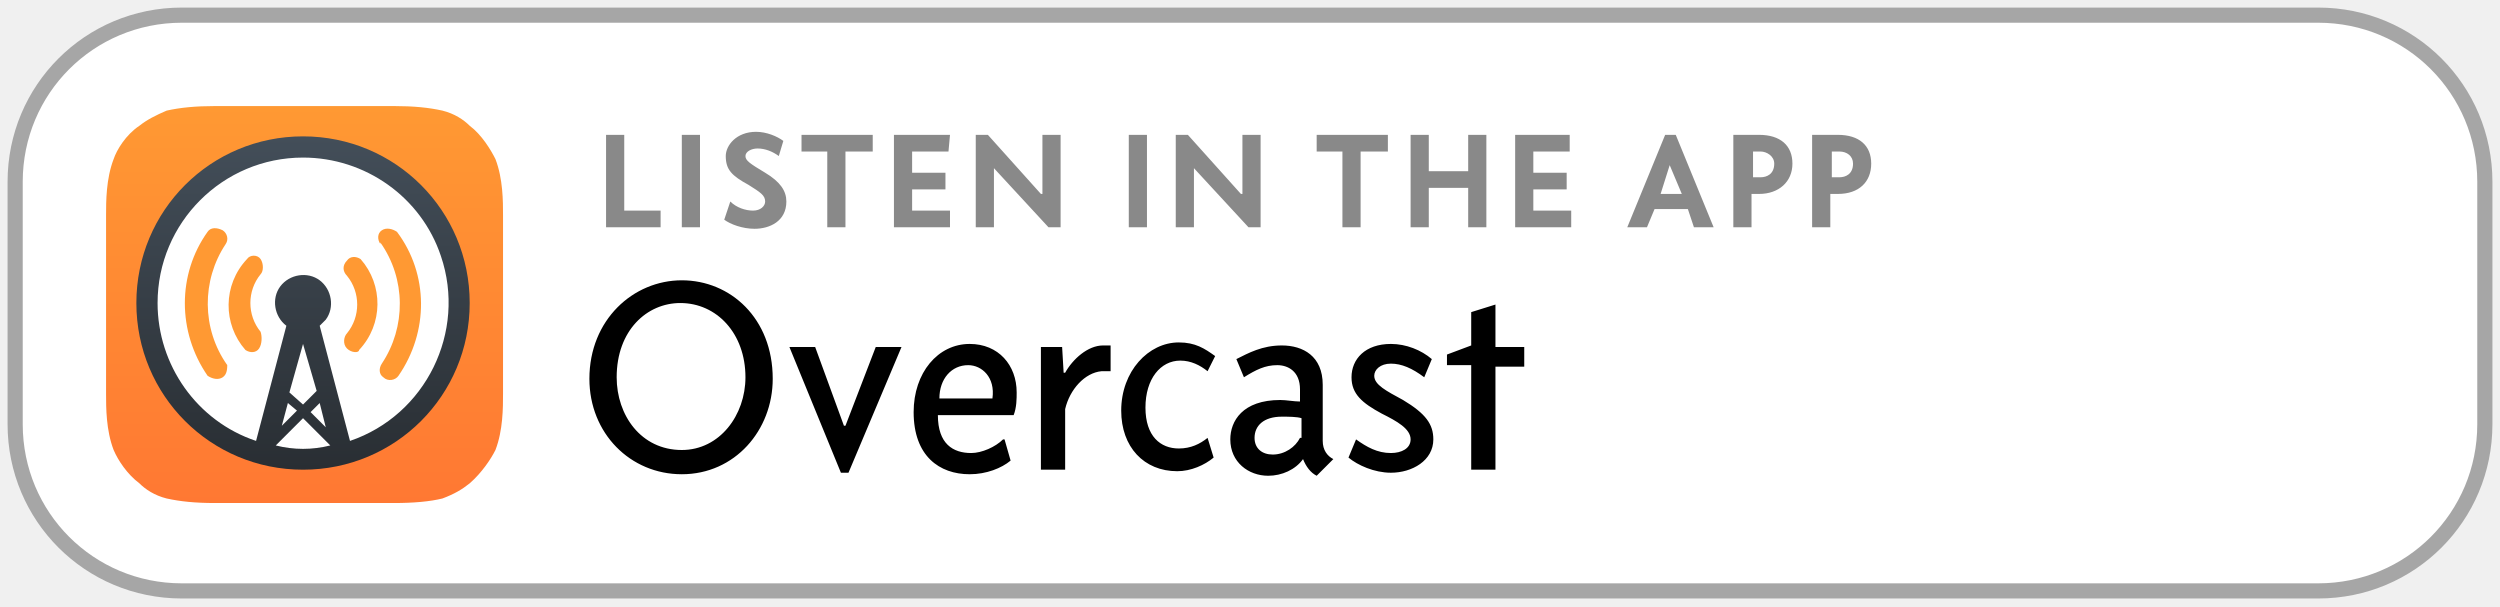
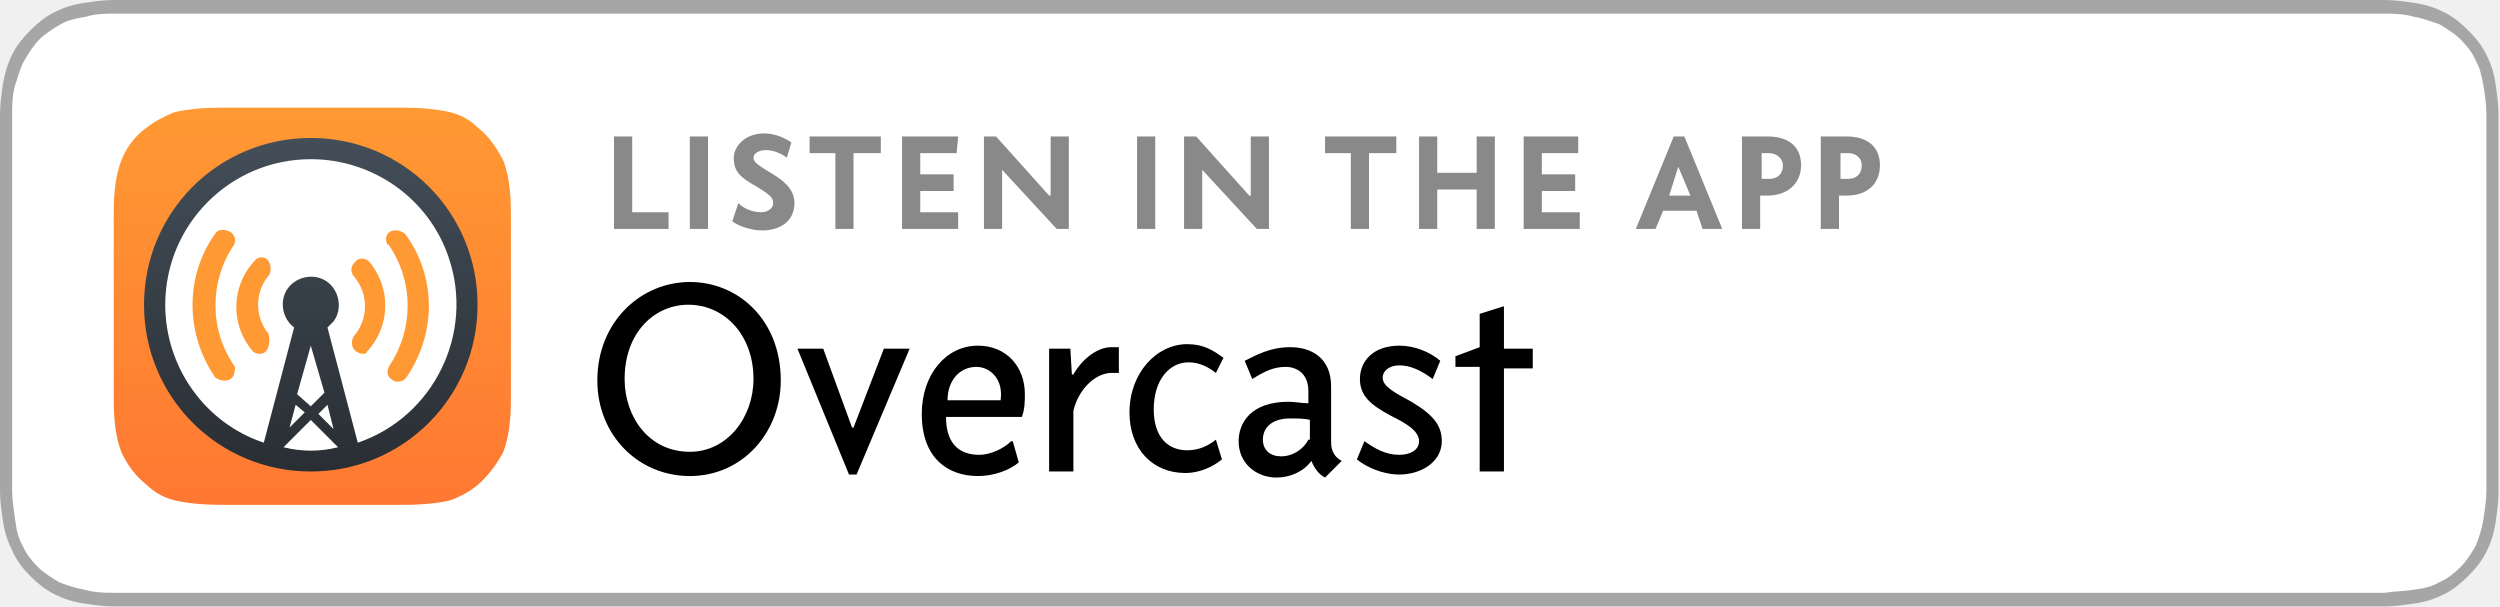
- <svg xmlns="http://www.w3.org/2000/svg" version="1.1" id="Layer_1" x="0px" y="0px" viewBox="0 0 165 40" style="enable-background:new 0 0 165 40;" xml:space="preserve">
-   <style type="text/css">
- 	.st0{fill:#FFFFFF;stroke:#A6A6A6;stroke-miterlimit:10;}
- 	.st1{fill-rule:evenodd;clip-rule:evenodd;fill:url(#SVGID_1_);}
- 	.st2{fill:#FFFFFF;}
- 	.st3{fill-rule:evenodd;clip-rule:evenodd;fill:url(#SVGID_2_);}
- 	.st4{fill-rule:evenodd;clip-rule:evenodd;fill:#FF9933;}
- 	.st5{fill:#898989;}
- </style>
-   <path class="st0" d="M12,1h141c6.1,0,11,4.9,11,11v16c0,6.1-4.9,11-11,11H12C5.9,39,1,34.1,1,28V12C1,5.9,5.9,1,12,1z" />
-   <linearGradient id="SVGID_1_" gradientUnits="userSpaceOnUse" x1="20.1" y1="809" x2="20.1" y2="835.16" gradientTransform="matrix(1 0 0 1 0 -802)">
-     <stop offset="0" style="stop-color:#FF9933" />
-     <stop offset="1" style="stop-color:#FF7833" />
+ <svg xmlns="http://www.w3.org/2000/svg" viewBox="0 0 164.9 40">
+   <path fill="#A6A6A6" d="M155.3 0H7.5c-.7 0-1.3.1-2 .2S4.2.5 3.6.8 2.5 1.5 2 2 1.1 3 .8 3.6.3 4.9.2 5.5c-.1.7-.2 1.4-.2 2v24.9c0 .7.1 1.3.2 2s.3 1.3.6 1.9c.3.7.7 1.2 1.2 1.7s1 .9 1.6 1.2 1.2.5 1.9.6 1.3.2 2 .2h149.8c.7 0 1.3-.1 2-.2s1.3-.3 1.9-.6c.6-.3 1.1-.7 1.6-1.2s.9-1 1.2-1.6.5-1.2.6-1.9.2-1.3.2-2v-.9V9.5 8.4v-.9c0-.7-.1-1.3-.2-2s-.3-1.3-.6-1.9-.7-1.1-1.2-1.6-1-.9-1.6-1.2-1.2-.5-1.9-.6-1.3-.2-2-.2h-2z" />
+   <path fill="#FFF" d="M8.4 39.1h-.9c-.6 0-1.2 0-1.9-.2-.6-.1-1.2-.3-1.7-.5-.5-.3-1-.6-1.4-1s-.8-.9-1-1.4c-.3-.5-.4-1-.5-1.7s-.2-1.4-.2-1.9v-24-.9c0-.5 0-1.2.2-1.9.2-.5.3-1.1.6-1.6s.6-1 1-1.4.9-.7 1.4-1 1.1-.4 1.7-.5C6.3.9 7 .9 7.5.9h149.8c.5 0 1.2 0 1.9.2.6.1 1.1.3 1.7.5.5.3 1 .6 1.4 1s.8.9 1 1.4c.3.5.4 1.1.5 1.6.1.6.2 1.3.2 1.9v24.9c0 .6-.1 1.2-.2 1.9-.1.6-.3 1.2-.5 1.7-.3.5-.6 1-1 1.4s-.9.8-1.4 1c-.5.3-1 .4-1.7.5-.6.1-1.3.1-1.9.2H8.4z" />
+   <linearGradient id="a" x1="20.57" x2="20.57" y1="-769.21" y2="-795.37" gradientTransform="matrix(1 0 0 -1 0 -762.1102)" gradientUnits="userSpaceOnUse">
+     <stop offset="0" stop-color="#f93" />
+     <stop offset="1" stop-color="#ff7833" />
  </linearGradient>
-   <path class="st1" d="M32.7,29.7c-0.3,0.6-0.9,1.5-1.7,2.2c-0.5,0.4-1,0.7-1.8,1c-0.8,0.2-1.9,0.3-3.2,0.3H14.2  c-1.3,0-2.3-0.1-3.2-0.3c-0.8-0.2-1.4-0.6-1.8-1c-0.8-0.6-1.4-1.5-1.7-2.2C7,28.4,7,26.9,7,26V14.2c0-0.9,0-2.4,0.5-3.7  c0.2-0.6,0.8-1.6,1.7-2.2c0.5-0.4,1.1-0.7,1.8-1C11.9,7.1,12.9,7,14.2,7H26c1.3,0,2.3,0.1,3.2,0.3c0.8,0.2,1.4,0.6,1.8,1  c0.8,0.6,1.4,1.6,1.7,2.2c0.5,1.3,0.5,2.8,0.5,3.7V26C33.2,26.9,33.2,28.4,32.7,29.7z" />
-   <circle class="st2" cx="20" cy="20" r="10" />
-   <linearGradient id="SVGID_2_" gradientUnits="userSpaceOnUse" x1="20" y1="833" x2="20" y2="811" gradientTransform="matrix(1 0 0 1 0 -802)">
-     <stop offset="0" style="stop-color:#292E33" />
-     <stop offset="1" style="stop-color:#434E59" />
+   <path fill="url(#a)" fill-rule="evenodd" d="M33.2 29.8c-.3.6-.9 1.5-1.7 2.2-.5.4-1 .7-1.8 1-.8.2-1.9.3-3.2.3H14.7c-1.3 0-2.3-.1-3.2-.3-.8-.2-1.4-.6-1.8-1-.8-.6-1.4-1.5-1.7-2.2-.5-1.3-.5-2.8-.5-3.7V14.3c0-.9 0-2.4.5-3.7.2-.6.8-1.6 1.7-2.2.5-.4 1.1-.7 1.8-1 .9-.2 1.9-.3 3.2-.3h11.8c1.3 0 2.3.1 3.2.3.8.2 1.4.6 1.8 1 .8.6 1.4 1.6 1.7 2.2.5 1.3.5 2.8.5 3.7v11.8c0 .9 0 2.4-.5 3.7z" clip-rule="evenodd" />
+   <circle cx="20.5" cy="20.1" r="10" fill="#FFF" />
+   <linearGradient id="b" x1="20.471" x2="20.471" y1="-793.21" y2="-771.21" gradientTransform="matrix(1 0 0 -1 0 -762.1102)" gradientUnits="userSpaceOnUse">
+     <stop offset="0" stop-color="#292e33" />
+     <stop offset="1" stop-color="#434e59" />
  </linearGradient>
-   <path class="st3" d="M20,31c-6.1,0-11-4.9-11-11S13.9,9,20,9s11,4.9,11,11S26.1,31,20,31z M20,26.7l0.9-0.9L20,22.7l-0.9,3.2  L20,26.7z M19,26.6l-0.4,1.5l1-1L19,26.6z M21.1,26.6l-0.6,0.6l1,1L21.1,26.6z M21.8,29.4L20,27.6l-1.8,1.8l0,0  C19.4,29.7,20.6,29.7,21.8,29.4L21.8,29.4z M20,10.4L20,10.4c-5.3,0-9.6,4.3-9.6,9.6c0,4.1,2.6,7.8,6.5,9.1l2-7.6  c-0.8-0.6-1-1.8-0.4-2.6s1.8-1,2.6-0.4s1,1.8,0.4,2.6c-0.1,0.1-0.2,0.2-0.4,0.4l2,7.6l0,0c5-1.7,7.7-7.2,6-12.2  C27.8,13,24.1,10.4,20,10.4L20,10.4z" />
-   <path class="st4" d="M26.3,24.8L26.3,24.8c-0.2,0.3-0.7,0.4-1,0.1l0,0C25,24.7,25,24.3,25.2,24l0,0l0,0c1.6-2.4,1.6-5.6-0.1-8v0.1  c-0.2-0.3-0.2-0.7,0.1-0.9l0,0l0,0c0.3-0.2,0.7-0.1,1,0.1C28.3,18.1,28.3,21.9,26.3,24.8z M22.9,23L22.9,23c-0.3-0.3-0.2-0.8,0-1  c0.9-1.1,0.9-2.7,0-3.8c-0.3-0.3-0.3-0.7,0-1l0,0c0.2-0.3,0.6-0.3,0.9-0.1l0,0l0,0c1.5,1.7,1.5,4.3-0.1,6l0,0  C23.7,23.3,23.2,23.3,22.9,23C23,23,23,23,22.9,23z M17.1,23c-0.2,0.3-0.6,0.3-0.9,0.1l0,0l0,0c-1.5-1.7-1.5-4.3,0.1-6l0,0  c0.2-0.3,0.7-0.3,0.9,0l0,0l0,0c0.2,0.3,0.2,0.8,0,1c-0.9,1.1-0.9,2.7,0,3.8C17.3,22.2,17.3,22.7,17.1,23L17.1,23z M14.7,24.9  c-0.3,0.2-0.7,0.1-1-0.1c-2-2.9-2-6.7,0-9.5l0,0c0.2-0.3,0.6-0.3,1-0.1l0,0c0.3,0.2,0.4,0.6,0.2,0.9l0,0l0,0c-1.6,2.4-1.6,5.6,0.1,8  V24C15,24.3,15,24.7,14.7,24.9L14.7,24.9L14.7,24.9z" />
-   <path d="M51,25c0-4-2.8-6.5-6-6.5s-6.1,2.6-6.1,6.5c0,3.6,2.7,6.3,6.1,6.3C48.5,31.3,51,28.4,51,25z M49.2,24.9  c0,2.5-1.7,4.8-4.2,4.8c-2.7,0-4.3-2.3-4.3-4.8c0-3.1,2-4.9,4.2-4.9C47.3,20,49.2,22,49.2,24.9z M53.8,22.9h-1.7l3.4,8.3H56l3.5-8.3  h-1.7l-2,5.2h-0.1L53.8,22.9z M66.9,27.4c0.2-0.5,0.2-1.1,0.2-1.5c0-1.8-1.2-3.2-3.1-3.2c-2.1,0-3.7,1.9-3.7,4.5  c0,2.9,1.7,4.1,3.7,4.1c1.1,0,2.1-0.4,2.7-0.9L66.3,29h-0.1c-0.5,0.5-1.4,0.9-2.1,0.9c-1.2,0-2.2-0.6-2.2-2.5H66.9z M62,26.3  c0-1.3,0.8-2.2,1.9-2.2c0.9,0,1.8,0.8,1.6,2.2H62z M72.8,22.8c-1,0-2,0.9-2.5,1.8h-0.1l-0.1-1.7h-1.4V31h1.6v-4  c0.3-1.3,1.3-2.4,2.4-2.5h0.6v-1.7H72.8z M80.2,23.5c-0.7-0.5-1.3-0.9-2.4-0.9c-2,0-3.8,1.9-3.8,4.5c0,2.4,1.5,4,3.7,4  c0.9,0,1.8-0.4,2.4-0.9l-0.4-1.3c-0.5,0.4-1.1,0.7-1.9,0.7c-1.2,0-2.2-0.8-2.2-2.7s1-3.1,2.3-3.1c0.7,0,1.3,0.3,1.8,0.7L80.2,23.5z   M88,30.3c-0.4-0.2-0.7-0.6-0.7-1.2v-3.7c0-1.9-1.3-2.6-2.7-2.6c-1.3,0-2.2,0.5-3,0.9l0.5,1.2c0.8-0.5,1.4-0.8,2.2-0.8  c0.7,0,1.5,0.4,1.5,1.6v0.8c-0.4,0-0.9-0.1-1.3-0.1c-2.5,0-3.3,1.4-3.3,2.6c0,1.5,1.2,2.4,2.5,2.4c0.9,0,1.8-0.4,2.3-1.1l0,0  c0.2,0.5,0.5,0.9,0.9,1.1L88,30.3L88,30.3z M85.8,28.9c-0.3,0.6-1,1.1-1.8,1.1c-0.7,0-1.2-0.4-1.2-1.1c0-0.8,0.6-1.4,1.8-1.4  c0.4,0,1,0,1.3,0.1v1.3H85.8z M94.5,23.7c-0.7-0.6-1.7-1-2.7-1c-1.7,0-2.6,1-2.6,2.2c0,1.1,0.7,1.7,2,2.4c1,0.5,1.9,1,1.9,1.7  c0,0.6-0.6,0.9-1.3,0.9c-0.9,0-1.6-0.4-2.3-0.9L89,30.2c0.6,0.5,1.7,1,2.8,1c1.4,0,2.8-0.8,2.8-2.2c0-1-0.5-1.7-2-2.6  c-1.1-0.6-1.9-1-1.9-1.6c0-0.4,0.4-0.8,1.1-0.8s1.4,0.3,2.2,0.9L94.5,23.7z M97.1,20.6v2.2l-1.6,0.6v0.7h1.6V31h1.6v-6.8h1.9v-1.3  h-1.9v-2.8L97.1,20.6z" />
-   <path class="st5" d="M41.2,8.9H40V15h3.6v-1.1h-2.4L41.2,8.9z M46.2,8.9H45V15h1.2V8.9z M47.8,14.5c0.4,0.3,1.2,0.6,2,0.6  c1,0,2.1-0.5,2.1-1.8c0-0.7-0.4-1.3-1.4-1.9c-1-0.6-1.3-0.8-1.3-1.1s0.4-0.5,0.8-0.5c0.5,0,1,0.2,1.4,0.5l0.3-1  c-0.4-0.3-1.1-0.6-1.8-0.6c-1.3,0-2,0.9-2,1.6c0,0.9,0.4,1.3,1.5,1.9c0.8,0.5,1.1,0.7,1.1,1.1c0,0.3-0.3,0.6-0.8,0.6  s-1.1-0.2-1.5-0.6L47.8,14.5z M57.6,10V8.9h-4.7V10h1.7v5h1.2v-5H57.6z M62.7,8.9H59V15h3.7v-1.1h-2.5v-1.4h2.2v-1.1h-2.2V10h2.4  L62.7,8.9z M65.2,8.9h-0.8V15h1.2v-3.9l0,0l3.6,3.9H70V8.9h-1.2v3.9h-0.1L65.2,8.9z M75.7,8.9h-1.2V15h1.2V8.9z M78.4,8.9h-0.8V15  h1.2v-3.9l0,0l3.6,3.9h0.8V8.9H82v3.9h-0.1L78.4,8.9z M91.6,10V8.9h-4.7V10h1.7v5h1.2v-5H91.6z M98.1,8.9h-1.2v2.4h-2.6V8.9h-1.2V15  h1.2v-2.6h2.6V15h1.2V8.9z M103.6,8.9H100V15h3.7v-1.1h-2.5v-1.4h2.2v-1.1h-2.2V10h2.4V8.9z M111.8,15h1.3l-2.5-6.1h-0.7l-2.5,6.1  h1.3l0.5-1.2h2.2L111.8,15z M110.2,10.9L110.2,10.9l0.8,1.9h-1.4L110.2,10.9z M118.3,10.8c0-1.2-0.8-1.9-2.2-1.9h-1.7V15h1.2v-2.2  h0.5C117.4,12.8,118.3,12,118.3,10.8z M117.1,10.8c0,0.7-0.5,0.9-0.9,0.9h-0.5V10h0.5C116.6,10,117.1,10.3,117.1,10.8z M123.5,10.8  c0-1.2-0.8-1.9-2.2-1.9h-1.7V15h1.2v-2.2h0.5C122.7,12.8,123.5,12,123.5,10.8z M122.3,10.8c0,0.7-0.5,0.9-0.9,0.9h-0.5V10h0.5  C121.9,10,122.3,10.3,122.3,10.8z" />
+   <path fill="url(#b)" fill-rule="evenodd" d="M20.5 31.1c-6.1 0-11-4.9-11-11s4.9-11 11-11 11 4.9 11 11-4.9 11-11 11zm0-4.3l.9-.9-.9-3.1-.9 3.2.9.8zm-1-.1l-.4 1.5 1-1-.6-.5zm2.1 0l-.6.6 1 1-.4-1.6zm.7 2.8l-1.8-1.8-1.8 1.8c1.2.3 2.4.3 3.6 0zm-1.8-19c-5.3 0-9.6 4.3-9.6 9.6 0 4.1 2.6 7.8 6.5 9.1l2-7.6c-.8-.6-1-1.8-.4-2.6s1.8-1 2.6-.4 1 1.8.4 2.6l-.4.4 2 7.6c5-1.7 7.7-7.2 6-12.2-1.3-3.9-5-6.5-9.1-6.5z" clip-rule="evenodd" />
+   <path fill="#F93" fill-rule="evenodd" d="M26.8 24.9c-.2.3-.7.4-1 .1-.3-.2-.3-.6-.1-.9 1.6-2.4 1.6-5.6-.1-8v.1c-.2-.3-.2-.7.1-.9.3-.2.7-.1 1 .1 2.1 2.8 2.1 6.6.1 9.5zm-3.4-1.8c-.3-.3-.2-.8 0-1 .9-1.1.9-2.7 0-3.8-.3-.3-.3-.7 0-1 .2-.3.6-.3.9-.1 1.5 1.7 1.5 4.3-.1 6 0 .2-.5.2-.8-.1.1 0 .1 0 0 0zm-5.8 0c-.2.3-.6.3-.9.1-1.5-1.7-1.5-4.3.1-6 .2-.3.7-.3.9 0 .2.3.2.8 0 1-.9 1.1-.9 2.7 0 3.8.1.3.1.8-.1 1.1zM15.2 25c-.3.2-.7.1-1-.1-2-2.9-2-6.7 0-9.5.2-.3.6-.3 1-.1.3.2.4.6.2.9-1.6 2.4-1.6 5.6.1 8v-.1c0 .3 0 .7-.3.9z" clip-rule="evenodd" />
+   <path d="M51.5 25.1c0-4-2.8-6.5-6-6.5s-6.1 2.6-6.1 6.5c0 3.6 2.7 6.3 6.1 6.3 3.5 0 6-2.9 6-6.3zm-1.8-.1c0 2.5-1.7 4.8-4.2 4.8-2.7 0-4.3-2.3-4.3-4.8 0-3.1 2-4.9 4.2-4.9 2.4 0 4.3 2 4.3 4.9zm4.6-2h-1.7l3.4 8.3h.5L60 23h-1.7l-2 5.2h-.1L54.3 23zm13.1 4.5c.2-.5.2-1.1.2-1.5 0-1.8-1.2-3.2-3.1-3.2-2.1 0-3.7 1.9-3.7 4.5 0 2.9 1.7 4.1 3.7 4.1 1.1 0 2.1-.4 2.7-.9l-.4-1.4h-.1c-.5.5-1.4.9-2.1.9-1.2 0-2.2-.6-2.2-2.5h5zm-4.9-1.1c0-1.3.8-2.2 1.9-2.2.9 0 1.8.8 1.6 2.2h-3.5zm10.8-3.5c-1 0-2 .9-2.5 1.8h-.1l-.1-1.7h-1.4v8.1h1.6v-4c.3-1.3 1.3-2.4 2.4-2.5h.6v-1.7h-.5zm7.4.7c-.7-.5-1.3-.9-2.4-.9-2 0-3.8 1.9-3.8 4.5 0 2.4 1.5 4 3.7 4 .9 0 1.8-.4 2.4-.9l-.4-1.3c-.5.4-1.1.7-1.9.7-1.2 0-2.2-.8-2.2-2.7s1-3.1 2.3-3.1c.7 0 1.3.3 1.8.7l.5-1zm7.8 6.8c-.4-.2-.7-.6-.7-1.2v-3.7c0-1.9-1.3-2.6-2.7-2.6-1.3 0-2.2.5-3 .9l.5 1.2c.8-.5 1.4-.8 2.2-.8.7 0 1.5.4 1.5 1.6v.8c-.4 0-.9-.1-1.3-.1-2.5 0-3.3 1.4-3.3 2.6 0 1.5 1.2 2.4 2.5 2.4.9 0 1.8-.4 2.3-1.1.2.5.5.9.9 1.1l1.1-1.1zM86.3 29c-.3.6-1 1.1-1.8 1.1-.7 0-1.2-.4-1.2-1.1 0-.8.6-1.4 1.8-1.4.4 0 1 0 1.3.1V29h-.1zm8.7-5.2c-.7-.6-1.7-1-2.7-1-1.7 0-2.6 1-2.6 2.2 0 1.1.7 1.7 2 2.4 1 .5 1.9 1 1.9 1.7 0 .6-.6.9-1.3.9-.9 0-1.6-.4-2.3-.9l-.5 1.2c.6.5 1.7 1 2.8 1 1.4 0 2.8-.8 2.8-2.2 0-1-.5-1.7-2-2.6-1.1-.6-1.9-1-1.9-1.6 0-.4.4-.8 1.1-.8s1.4.3 2.2.9l.5-1.2zm2.6-3.1v2.2l-1.6.6v.7h1.6v6.9h1.6v-6.8h1.9V23h-1.9v-2.8l-1.6.5z" />
+   <path fill="#898989" d="M41.7 9h-1.2v6.1h3.6V14h-2.4V9zm5 0h-1.2v6.1h1.2V9zm1.6 5.6c.4.3 1.2.6 2 .6 1 0 2.1-.5 2.1-1.8 0-.7-.4-1.3-1.4-1.9-1-.6-1.3-.8-1.3-1.1s.4-.5.8-.5c.5 0 1 .2 1.4.5l.3-1c-.4-.3-1.1-.6-1.8-.6-1.3 0-2 .9-2 1.6 0 .9.4 1.3 1.5 1.9.8.5 1.1.7 1.1 1.1 0 .3-.3.6-.8.6s-1.1-.2-1.5-.6l-.4 1.2zm9.8-4.5V9h-4.7v1.1h1.7v5h1.2v-5h1.8zM63.2 9h-3.7v6.1h3.7V14h-2.5v-1.4h2.2v-1.1h-2.2v-1.4h2.4l.1-1.1zm2.5 0h-.8v6.1h1.2v-3.9l3.6 3.9h.8V9h-1.2v3.9h-.1L65.7 9zm10.5 0H75v6.1h1.2V9zm2.7 0h-.8v6.1h1.2v-3.9l3.6 3.9h.8V9h-1.2v3.9h-.1L78.9 9zm13.2 1.1V9h-4.7v1.1h1.7v5h1.2v-5h1.8zM98.6 9h-1.2v2.4h-2.6V9h-1.2v6.1h1.2v-2.6h2.6v2.6h1.2V9zm5.5 0h-3.6v6.1h3.7V14h-2.5v-1.4h2.2v-1.1h-2.2v-1.4h2.4V9zm8.2 6.1h1.3L111.1 9h-.7l-2.5 6.1h1.3l.5-1.2h2.2l.4 1.2zm-1.6-4.1l.8 1.9h-1.4l.6-1.9zm8.1-.1c0-1.2-.8-1.9-2.2-1.9h-1.7v6.1h1.2v-2.2h.5c1.3 0 2.2-.8 2.2-2zm-1.2 0c0 .7-.5.9-.9.9h-.5v-1.7h.5c.4 0 .9.3.9.8zm6.4 0c0-1.2-.8-1.9-2.2-1.9h-1.7v6.1h1.2v-2.2h.5c1.4 0 2.2-.8 2.2-2zm-1.2 0c0 .7-.5.9-.9.9h-.5v-1.7h.5c.5 0 .9.3.9.8z" />
</svg>
